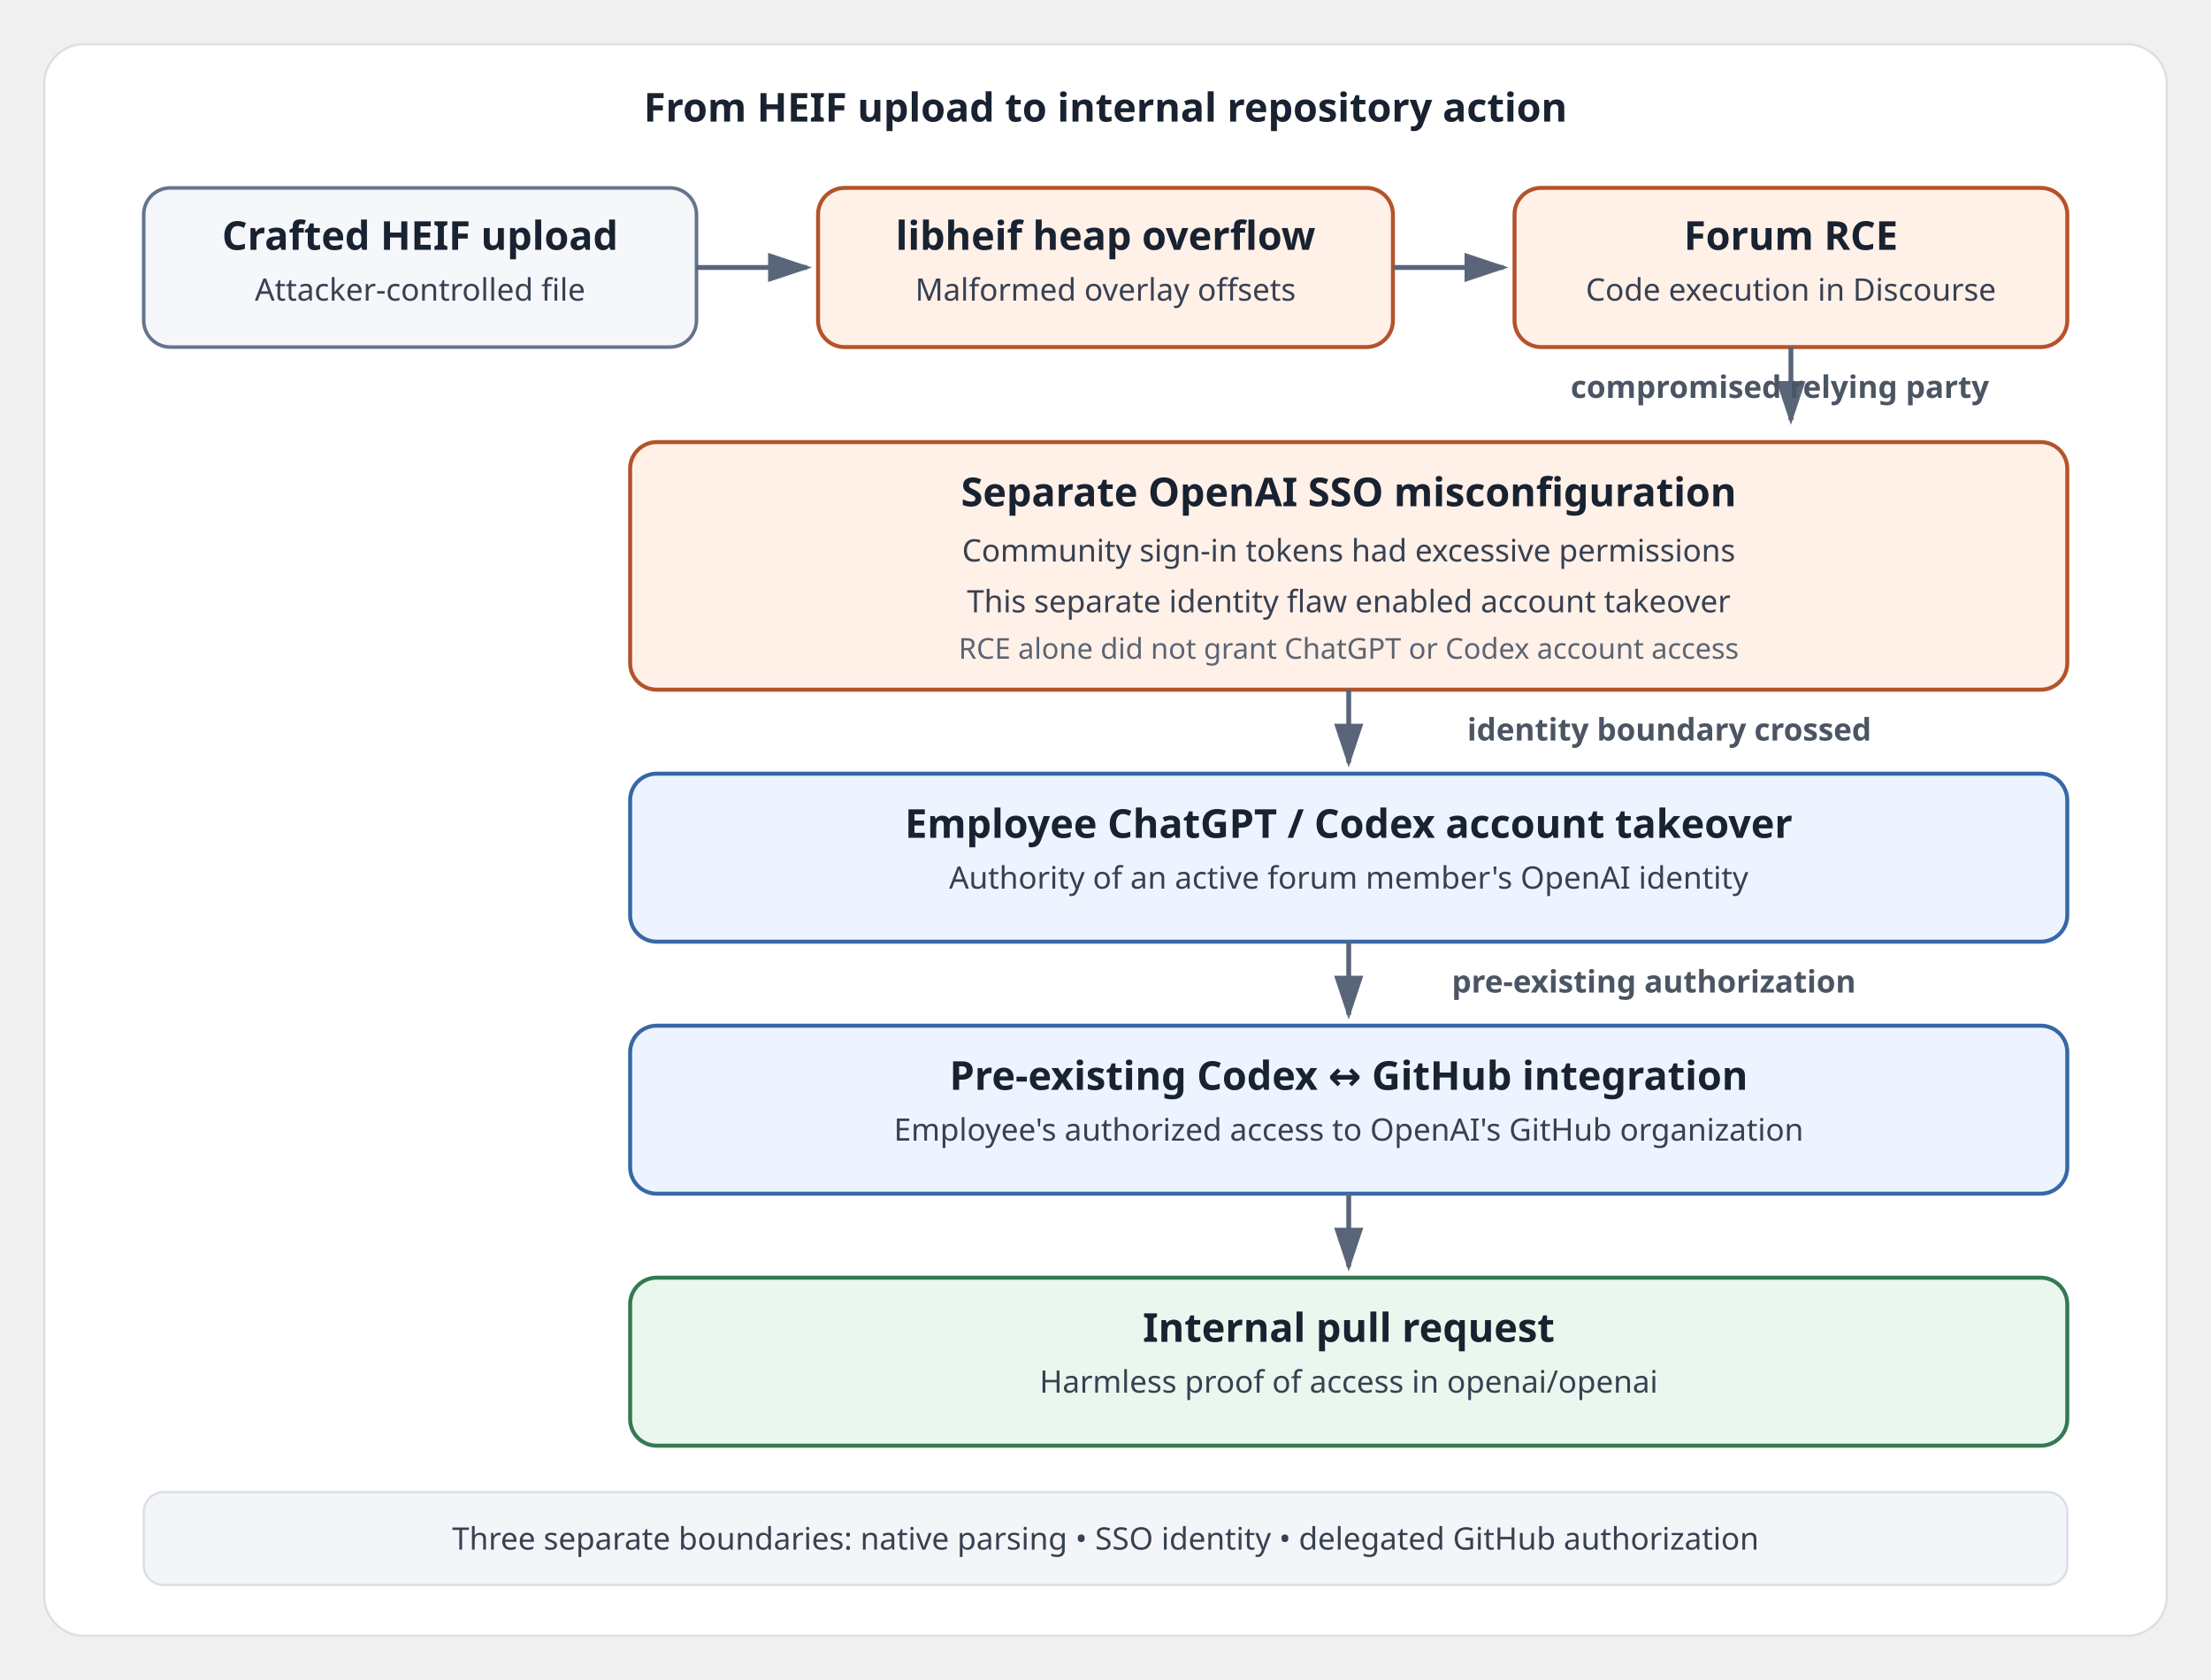
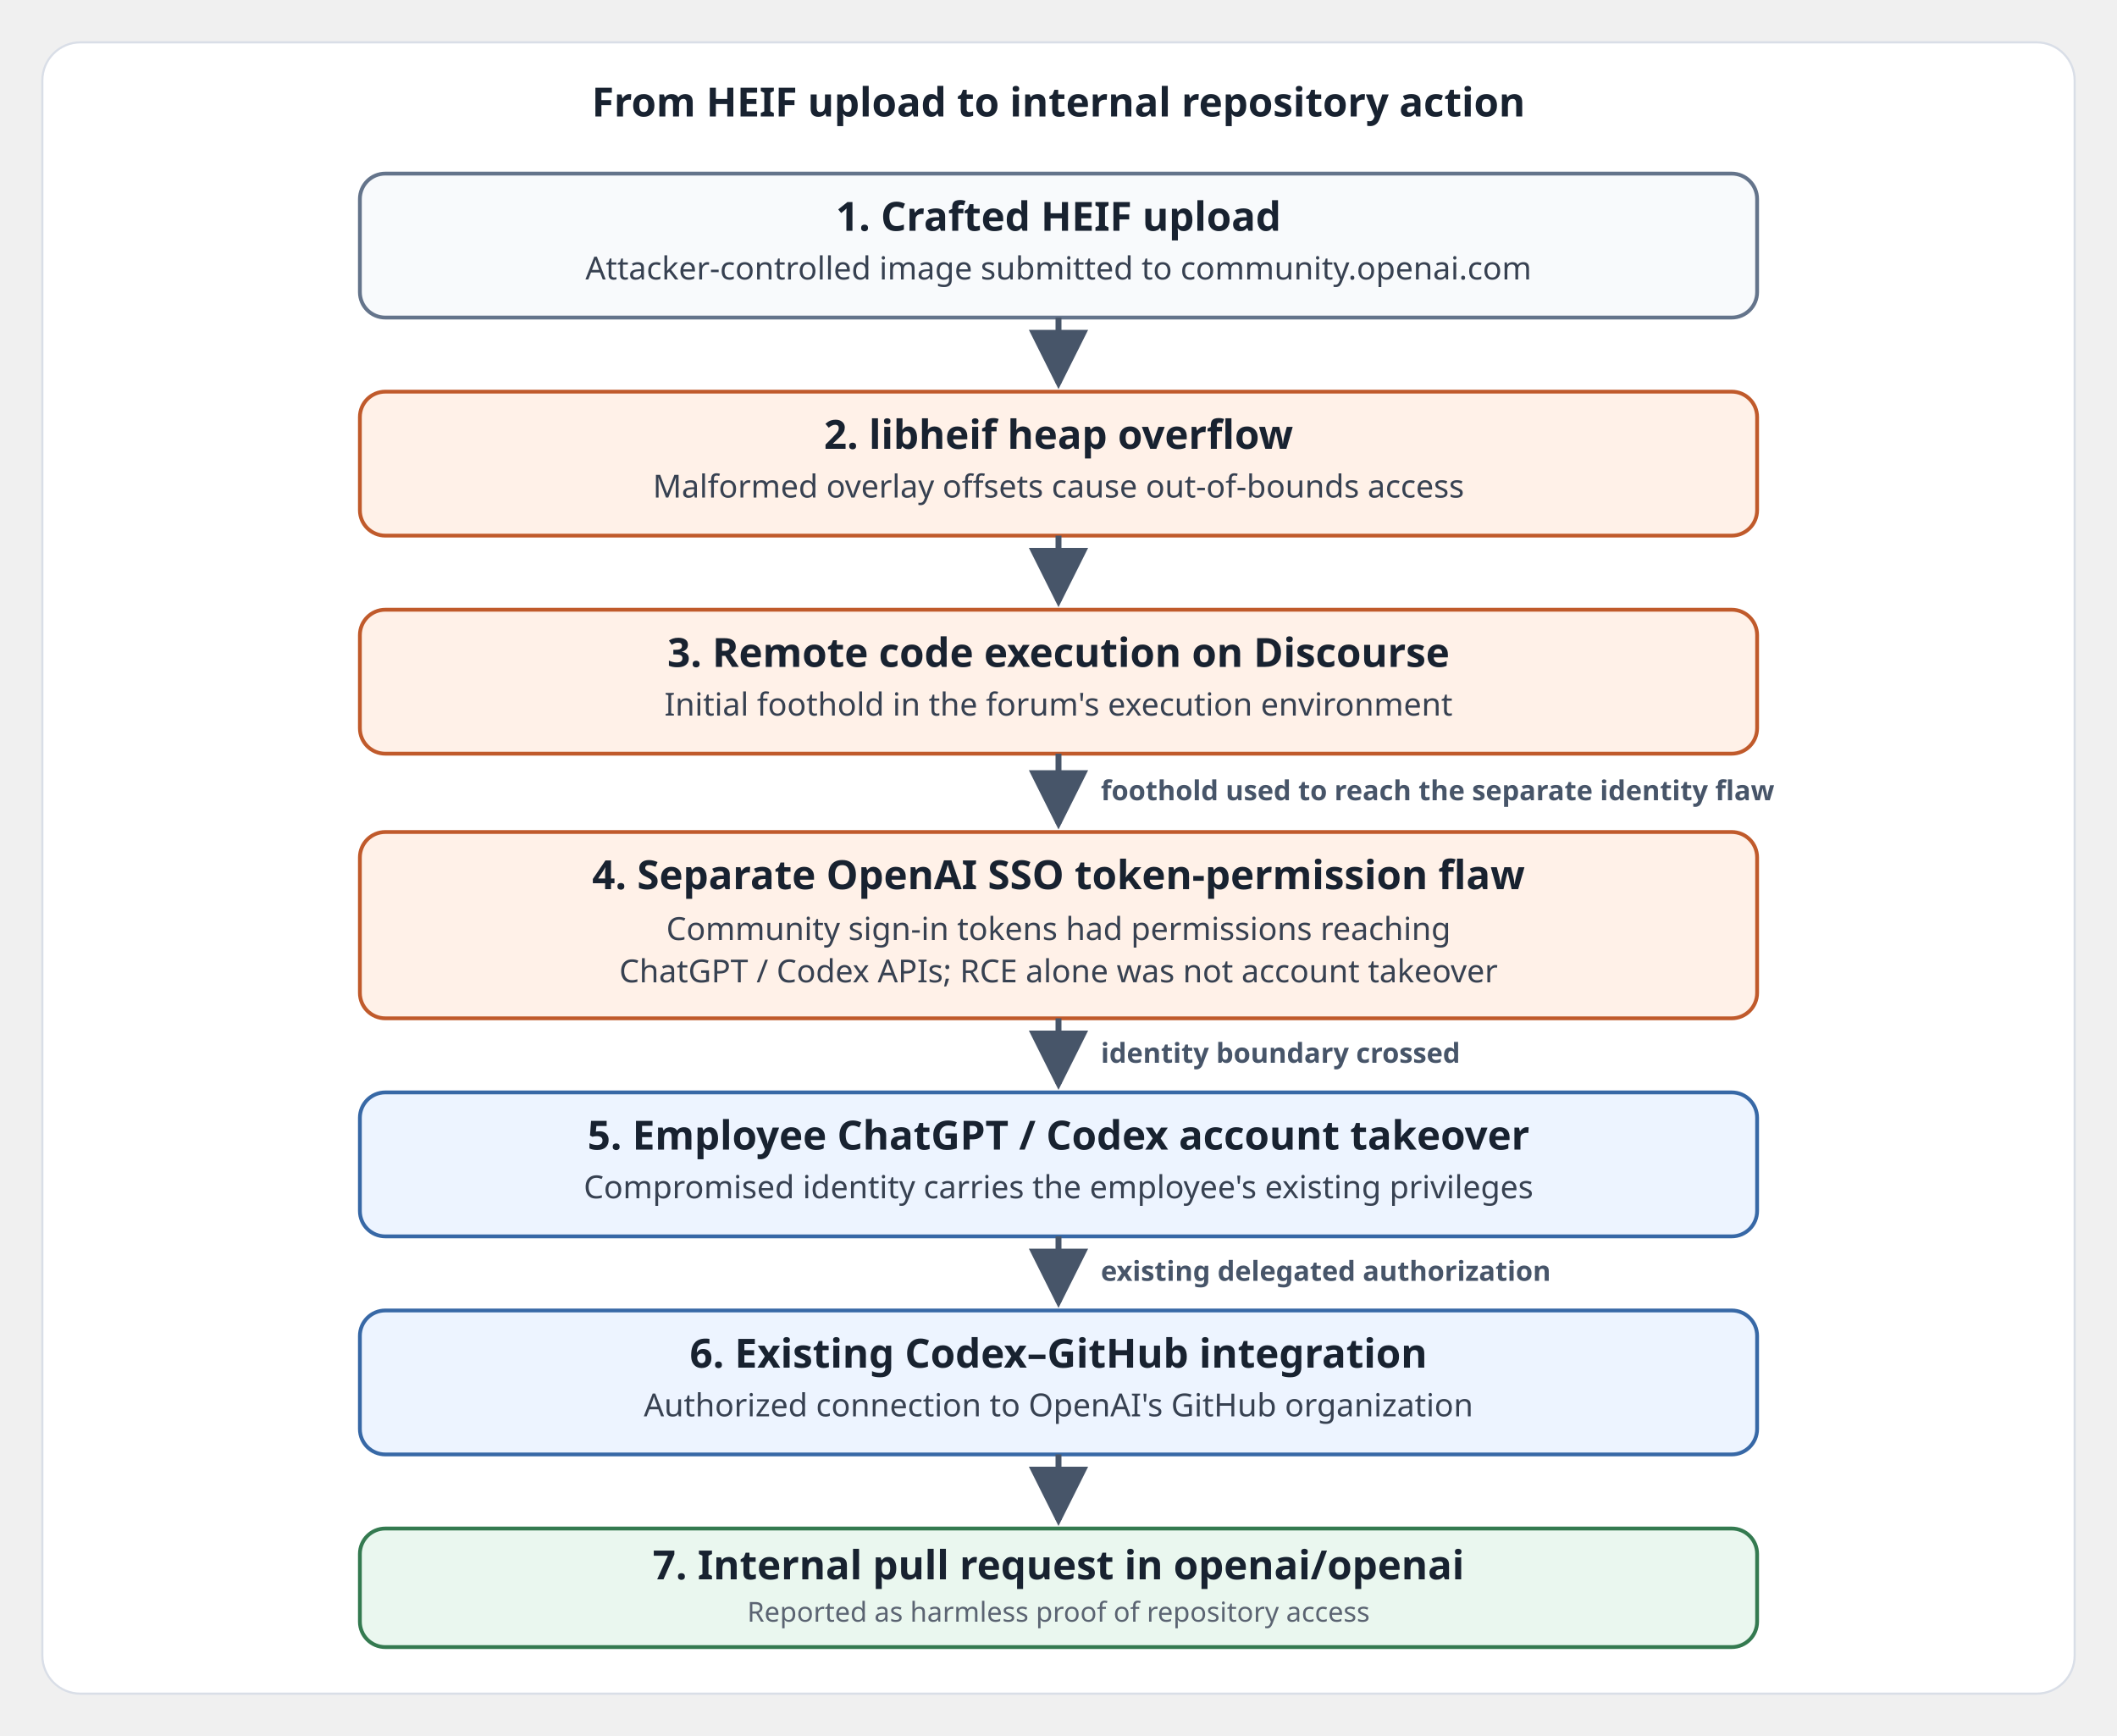
- <svg xmlns="http://www.w3.org/2000/svg" width="1000" height="760" viewBox="0 0 1000 760" role="img" aria-labelledby="title desc">
+ <svg xmlns="http://www.w3.org/2000/svg" width="1000" height="820" viewBox="0 0 1000 820" role="img" aria-labelledby="title desc">
  <defs>
-     <marker id="arrow" markerWidth="10" markerHeight="10" refX="8" refY="3" orient="auto">
-       <path d="M0,0 L0,6 L9,3 z" fill="#596579" />
+     <marker id="arrow" markerWidth="12" markerHeight="12" refX="10" refY="6" orient="auto">
+       <path d="M1,1 L11,6 L1,11 z" fill="#475569" />
    </marker>
    <style>
-       .node { fill:#f5f7fa; stroke:#64748b; stroke-width:1.6; }
-       .vuln { fill:#fff0e8; stroke:#b4532a; stroke-width:1.8; }
-       .auth { fill:#edf4ff; stroke:#3768a6; stroke-width:1.8; }
-       .result { fill:#eaf7ef; stroke:#347a50; stroke-width:1.8; }
-       .heading { font: 600 18px system-ui, sans-serif; fill:#182230; text-anchor:middle; }
-       .detail { font: 14px system-ui, sans-serif; fill:#374151; text-anchor:middle; }
-       .edge { stroke:#596579; stroke-width:2.2; fill:none; marker-end:url(#arrow); }
-       .label { font: 14px system-ui, sans-serif; font-weight:600; fill:#4b5563; text-anchor:middle; }
-       .sub { font: 13px system-ui, sans-serif; fill:#5b6472; text-anchor:middle; }
+       .box { stroke-width:1.8; }
+       .normal { fill:#f8fafc; stroke:#64748b; }
+       .vuln { fill:#fff1e8; stroke:#c05a2b; }
+       .identity { fill:#edf4ff; stroke:#3768a6; }
+       .impact { fill:#eaf7ef; stroke:#347a50; }
+       .heading { font:600 19px system-ui,sans-serif; fill:#182230; text-anchor:middle; }
+       .detail { font:15px system-ui,sans-serif; fill:#374151; text-anchor:middle; }
+       .arrow { fill:none; stroke:#475569; stroke-width:2.8; marker-end:url(#arrow); }
+       .label { font:600 13px system-ui,sans-serif; fill:#475569; text-anchor:start; }
+       .small { font:13px system-ui,sans-serif; fill:#5b6472; text-anchor:middle; }
    </style>
  </defs>
-   <rect x="20" y="20" width="960" height="720" rx="18" fill="#ffffff" stroke="#d9dee7" />
-   <text x="500" y="55" class="heading" font-size="21">From HEIF upload to internal repository action</text>
-   <rect x="65" y="85" width="250" height="72" rx="12" class="node" />
-   <text x="190" y="113" class="heading">Crafted HEIF upload</text>
-   <text x="190" y="136" class="detail">Attacker-controlled file</text>
-   <path d="M315 121 H365" class="edge" />
-   <rect x="370" y="85" width="260" height="72" rx="12" class="vuln" />
-   <text x="500" y="113" class="heading">libheif heap overflow</text>
-   <text x="500" y="136" class="detail">Malformed overlay offsets</text>
-   <path d="M630 121 H680" class="edge" />
-   <rect x="685" y="85" width="250" height="72" rx="12" class="vuln" />
-   <text x="810" y="113" class="heading">Forum RCE</text>
-   <text x="810" y="136" class="detail">Code execution in Discourse</text>
-   <path d="M810 157 V190" class="edge" />
-   <text x="805" y="180" class="label">compromised relying party</text>
-   <rect x="285" y="200" width="650" height="112" rx="12" class="vuln" />
-   <text x="610" y="229" class="heading">Separate OpenAI SSO misconfiguration</text>
-   <text x="610" y="254" class="detail">Community sign-in tokens had excessive permissions</text>
-   <text x="610" y="277" class="detail">This separate identity flaw enabled account takeover</text>
-   <text x="610" y="298" class="sub">RCE alone did not grant ChatGPT or Codex account access</text>
-   <path d="M610 312 V345" class="edge" />
-   <text x="755" y="335" class="label">identity boundary crossed</text>
-   <rect x="285" y="350" width="650" height="76" rx="12" class="auth" />
-   <text x="610" y="379" class="heading">Employee ChatGPT / Codex account takeover</text>
-   <text x="610" y="402" class="detail">Authority of an active forum member's OpenAI identity</text>
-   <path d="M610 426 V459" class="edge" />
-   <text x="748" y="449" class="label">pre-existing authorization</text>
-   <rect x="285" y="464" width="650" height="76" rx="12" class="auth" />
-   <text x="610" y="493" class="heading">Pre-existing Codex ↔ GitHub integration</text>
-   <text x="610" y="516" class="detail">Employee's authorized access to OpenAI's GitHub organization</text>
-   <path d="M610 540 V573" class="edge" />
-   <rect x="285" y="578" width="650" height="76" rx="12" class="result" />
-   <text x="610" y="607" class="heading">Internal pull request</text>
-   <text x="610" y="630" class="detail">Harmless proof of access in openai/openai</text>
-   <rect x="65" y="675" width="870" height="42" rx="9" fill="#f3f5f8" stroke="#d9dee7" />
-   <text x="500" y="701" class="detail">Three separate boundaries: native parsing • SSO identity • delegated GitHub authorization</text>
+   <rect x="20" y="20" width="960" height="780" rx="18" fill="#ffffff" stroke="#d9dee7" />
+   <text x="500" y="55" class="heading" font-size="22">From HEIF upload to internal repository action</text>
+   <rect x="170" y="82" width="660" height="68" rx="12" class="box normal" />
+   <text x="500" y="109" class="heading">1. Crafted HEIF upload</text>
+   <text x="500" y="132" class="detail">Attacker-controlled image submitted to community.openai.com</text>
+   <path d="M500 150 V181" class="arrow" />
+   <rect x="170" y="185" width="660" height="68" rx="12" class="box vuln" />
+   <text x="500" y="212" class="heading">2. libheif heap overflow</text>
+   <text x="500" y="235" class="detail">Malformed overlay offsets cause out-of-bounds access</text>
+   <path d="M500 253 V284" class="arrow" />
+   <rect x="170" y="288" width="660" height="68" rx="12" class="box vuln" />
+   <text x="500" y="315" class="heading">3. Remote code execution on Discourse</text>
+   <text x="500" y="338" class="detail">Initial foothold in the forum's execution environment</text>
+   <path d="M500 356 V389" class="arrow" />
+   <text x="520" y="378" class="label">foothold used to reach the separate identity flaw</text>
+   <rect x="170" y="393" width="660" height="88" rx="12" class="box vuln" />
+   <text x="500" y="420" class="heading">4. Separate OpenAI SSO token-permission flaw</text>
+   <text x="500" y="444" class="detail">Community sign-in tokens had permissions reaching</text>
+   <text x="500" y="464" class="detail">ChatGPT / Codex APIs; RCE alone was not account takeover</text>
+   <path d="M500 481 V512" class="arrow" />
+   <text x="520" y="502" class="label">identity boundary crossed</text>
+   <rect x="170" y="516" width="660" height="68" rx="12" class="box identity" />
+   <text x="500" y="543" class="heading">5. Employee ChatGPT / Codex account takeover</text>
+   <text x="500" y="566" class="detail">Compromised identity carries the employee's existing privileges</text>
+   <path d="M500 584 V615" class="arrow" />
+   <text x="520" y="605" class="label">existing delegated authorization</text>
+   <rect x="170" y="619" width="660" height="68" rx="12" class="box identity" />
+   <text x="500" y="646" class="heading">6. Existing Codex–GitHub integration</text>
+   <text x="500" y="669" class="detail">Authorized connection to OpenAI's GitHub organization</text>
+   <path d="M500 687 V718" class="arrow" />
+   <rect x="170" y="722" width="660" height="56" rx="12" class="box impact" />
+   <text x="500" y="746" class="heading">7. Internal pull request in openai/openai</text>
+   <text x="500" y="766" class="small">Reported as harmless proof of repository access</text>
</svg>
